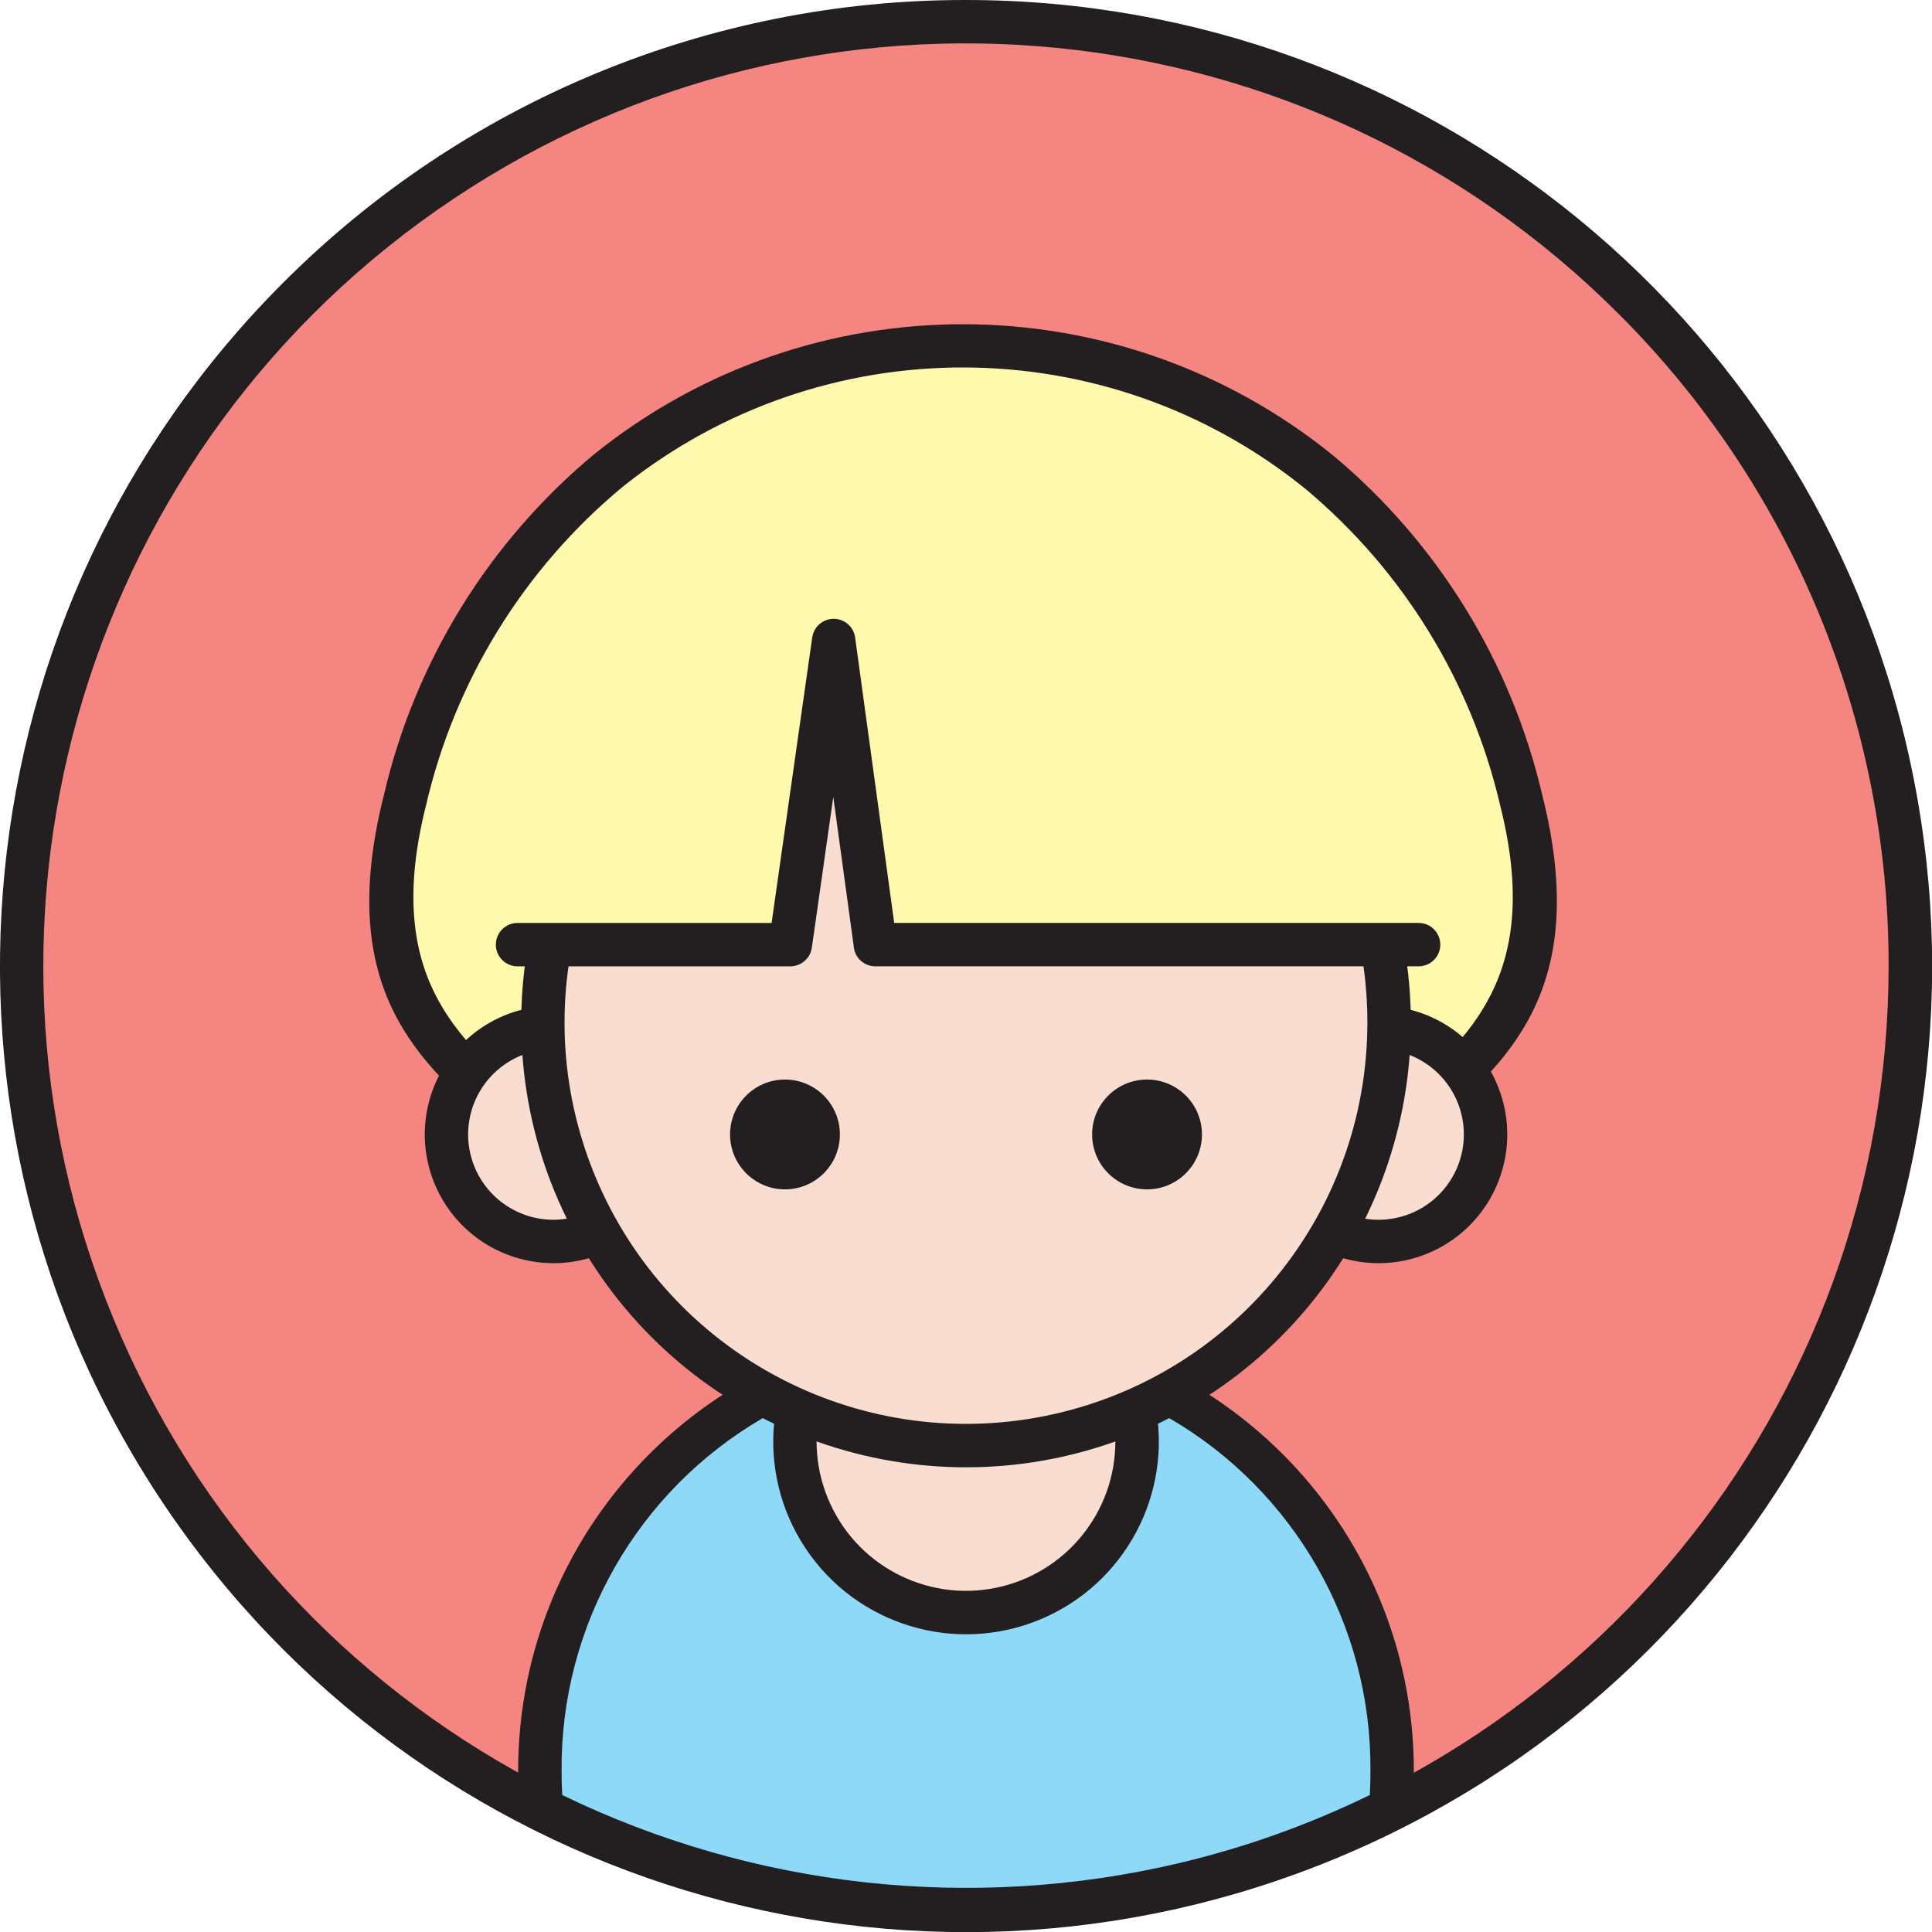
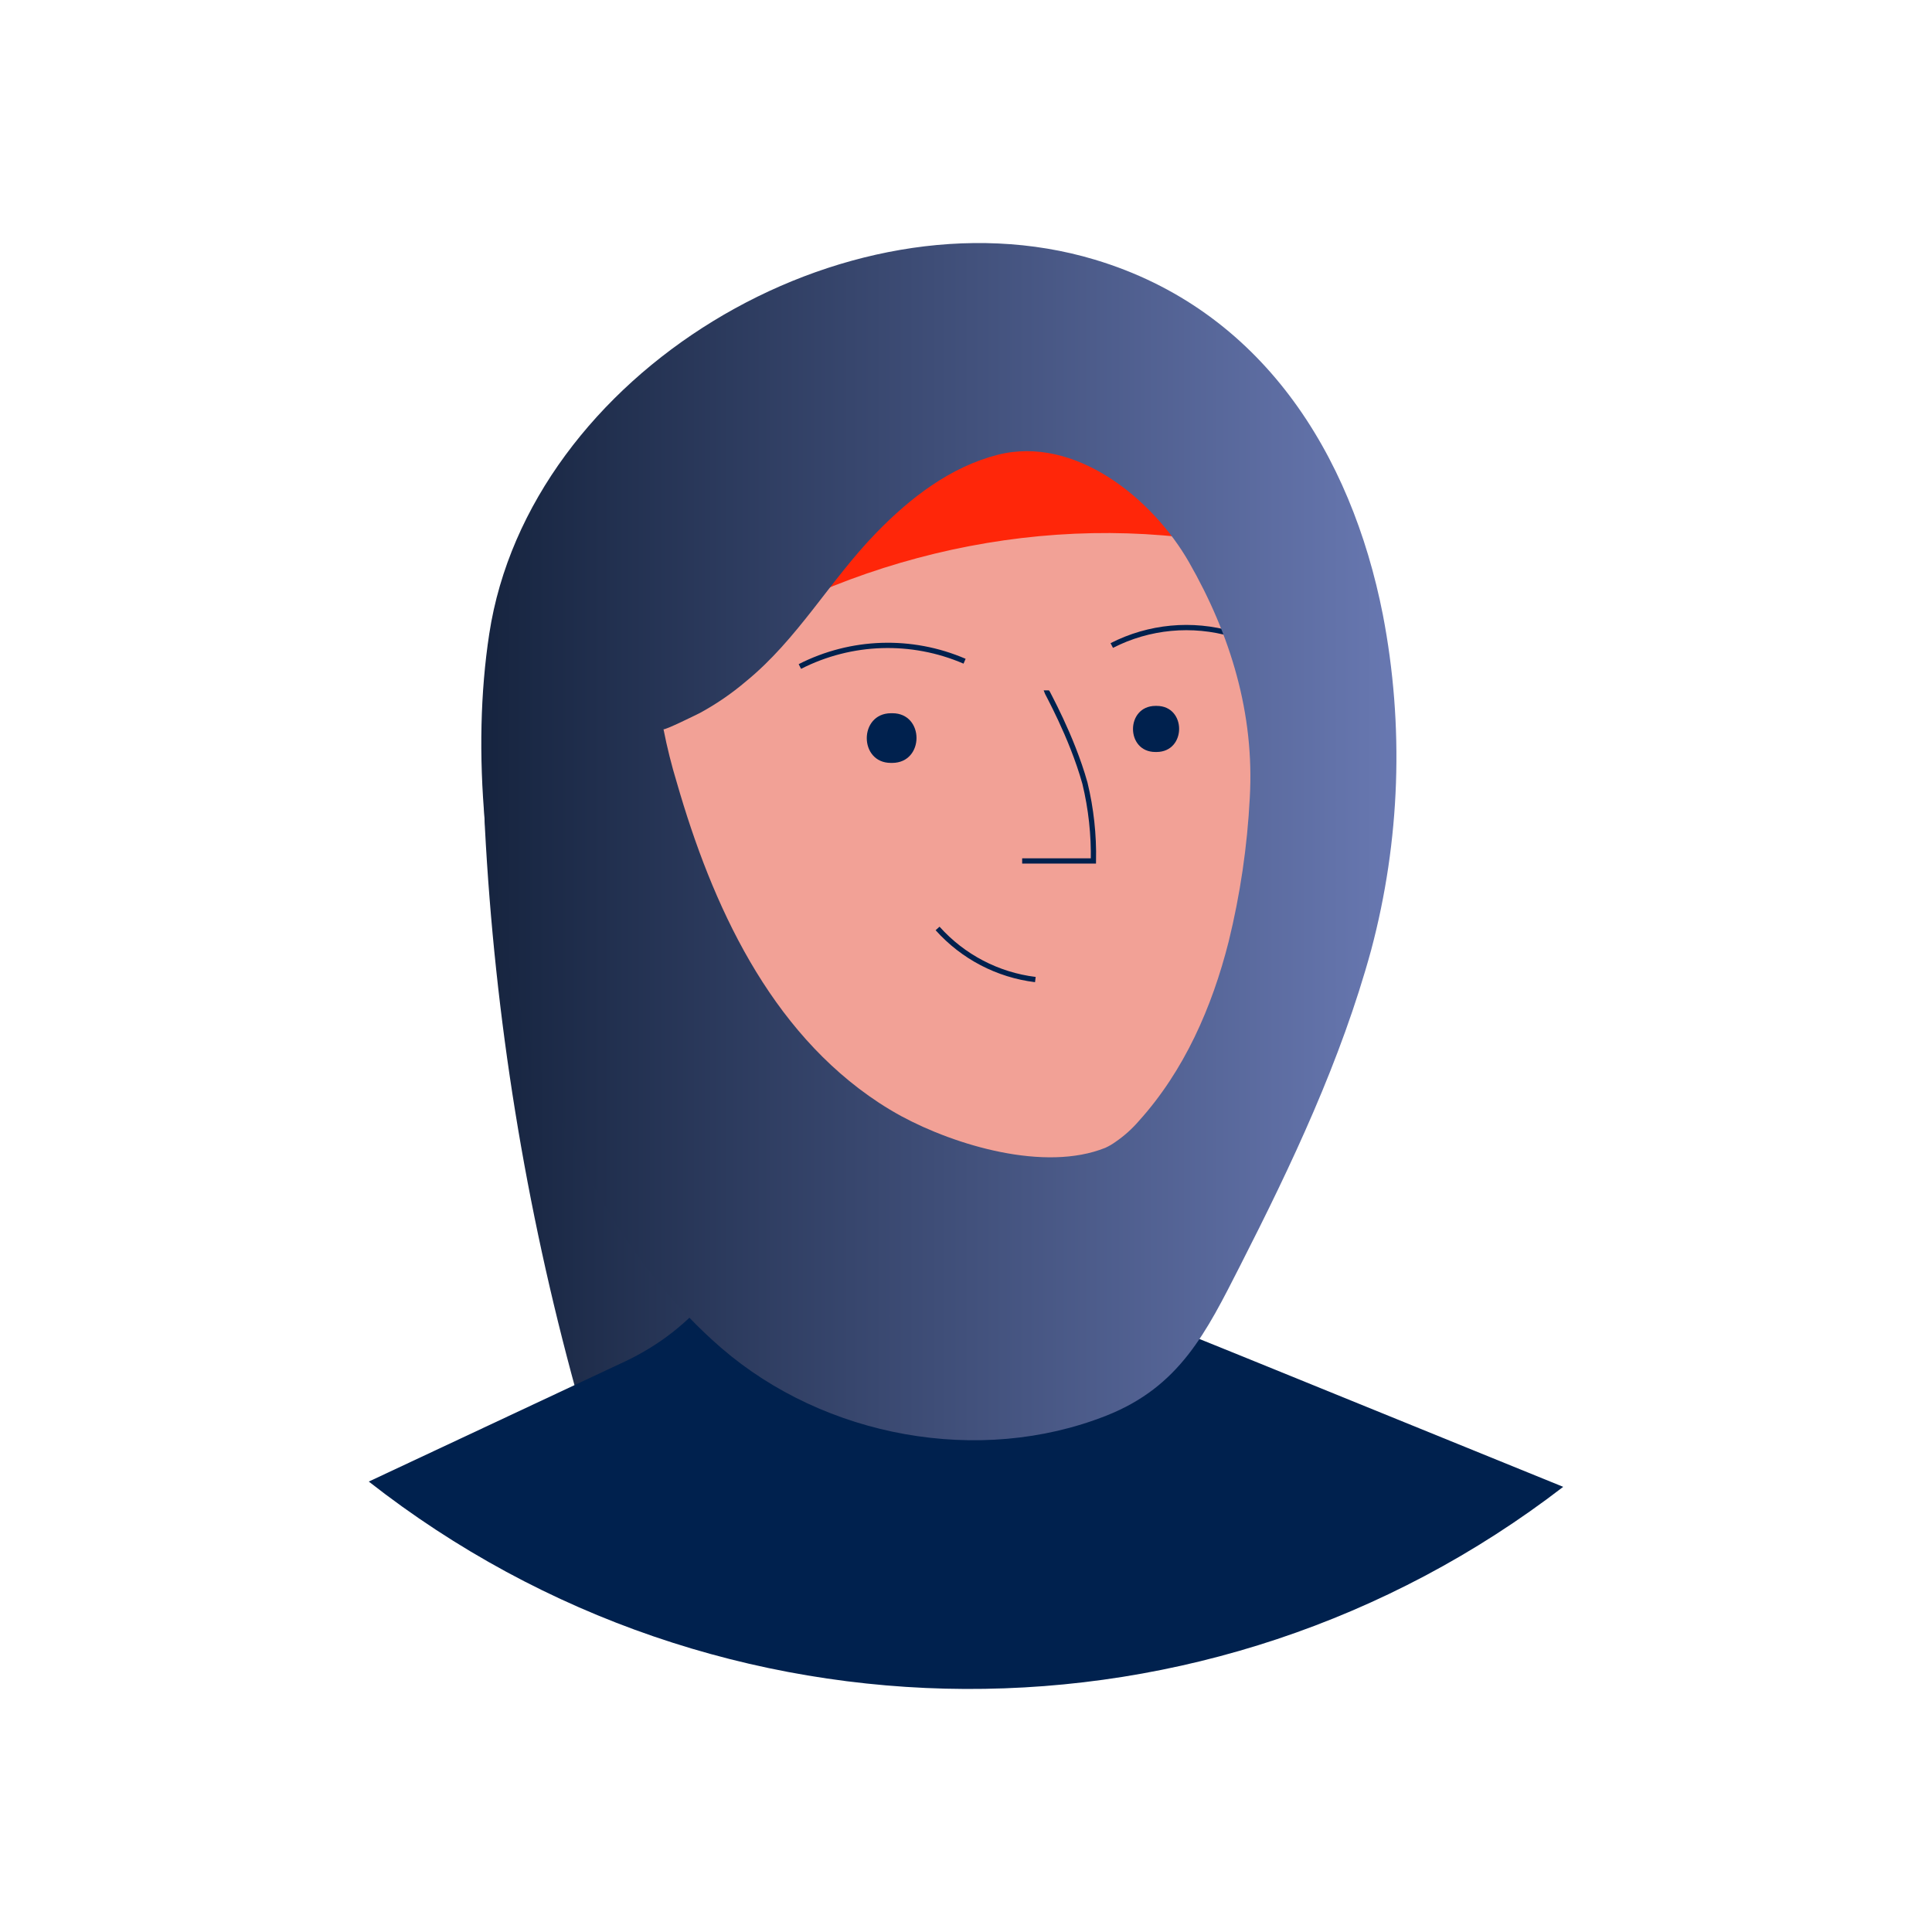
- <svg xmlns="http://www.w3.org/2000/svg" width="800px" height="800px" viewBox="0 0 89.048 89.048">
+ <svg xmlns="http://www.w3.org/2000/svg" xmlns:xlink="http://www.w3.org/1999/xlink" width="800px" height="800px" viewBox="0 0 366.34 366.34" id="Layer_1" data-name="Layer 1">
  <defs>
-     <style>.a{fill:#f48580;}.b{fill:#231f20;}.b,.c,.d,.f{fill-rule:evenodd;}.c{fill:#fff9ae;}.d{fill:#8ed8f8;}.e,.f{fill:#f9ddd1;}</style>
+     <style>.cls-1{fill:url(#linear-gradient);}.cls-2{fill:#00214e;}.cls-3{fill:#f2a196;}.cls-4{fill:#e88870;}.cls-5{fill:none;stroke:#00214e;stroke-miterlimit:10;}.cls-6{fill:#ff2609;}.cls-7{fill:url(#linear-gradient-2);}</style>
+     <linearGradient id="linear-gradient" x1="91.81" y1="173.54" x2="257.42" y2="173.54" gradientUnits="userSpaceOnUse">
+       <stop offset="0" stop-color="#16243f" />
+       <stop offset="1" stop-color="#6878b1" />
+     </linearGradient>
+     <linearGradient id="linear-gradient-2" x1="91.27" y1="159.59" x2="264.79" y2="159.59" xlink:href="#linear-gradient" />
  </defs>
-   <circle class="a" cx="44.524" cy="44.524" r="43.524" />
-   <path class="b" d="M44.524,0a44.525,44.525,0,1,1-31.483,13.041A44.386,44.386,0,0,1,44.524,0Zm30.069,14.455A42.524,42.524,0,1,0,87.048,44.524,42.392,42.392,0,0,0,74.593,14.455Z" />
-   <path class="c" d="M24.16,51.817H64.619c3.69-3.161,7.697-6.222,5.494-14.939C66.616,23.043,55.577,16,44.511,15.941c-11.14-.06-22.31,6.955-25.844,20.937C16.463,45.595,20.47,48.656,24.16,51.817Z" />
-   <path class="b" d="M24.525,50.817H64.254l.08-.068c3.349-2.858,6.79-5.795,4.81-13.629a26.99,26.99,0,0,0-8.956-14.572,25.087,25.087,0,0,0-31.509-.094A26.995,26.995,0,0,0,19.636,37.12c-1.98,7.834,1.46,10.77,4.81,13.628l.08.069Zm40.094,2H24.16v-.003a.994.994,0,0,1-.649-.239l-.364-.311c-3.815-3.255-7.732-6.599-5.45-15.629A28.967,28.967,0,0,1,27.421,20.907a27.099,27.099,0,0,1,34.033.093,28.972,28.972,0,0,1,9.628,15.635c2.282,9.03-1.636,12.374-5.451,15.629L65.32,52.53A.998.998,0,0,1,64.619,52.817Z" />
-   <path class="d" d="M64.085,83.377a43.573,43.573,0,0,1-39.122,0c-.052-.581-.08-1.168-.08-1.762a19.641,19.641,0,0,1,39.281,0C64.165,82.209,64.137,82.796,64.085,83.377Z" />
-   <path class="b" d="M64.534,84.268a44.467,44.467,0,0,1-40.021,0,.998.998,0,0,1-.548-.866c-.026-.299-.046-.585-.058-.857-.016-.35-.024-.662-.024-.929a20.641,20.641,0,0,1,41.282,0c0,.267-.009.579-.024.929-.013.29-.035.598-.063.919a.995.995,0,0,1-.544.803l.001.002ZM54.36,85.87a42.22,42.22,0,0,0,8.774-3.135l.015-.277c.01-.236.016-.516.016-.843a18.641,18.641,0,1,0-37.281,0c0,.327.006.607.017.843l.014.277A42.685,42.685,0,0,0,54.36,85.87Z" />
-   <circle class="e" cx="44.524" cy="66.439" r="7.885" transform="translate(-30.3672 94.5074) rotate(-76.7174)" />
-   <path class="b" d="M44.524,57.554a8.886,8.886,0,1,1-6.282,2.603,8.856,8.856,0,0,1,6.282-2.603Zm4.868,4.016a6.885,6.885,0,1,0,2.016,4.868A6.864,6.864,0,0,0,49.392,61.571Z" />
-   <path class="f" d="M63.539,47.357a4.931,4.931,0,1,1-4.931,4.931A4.931,4.931,0,0,1,63.539,47.357Z" />
-   <path class="b" d="M63.539,46.357a5.932,5.932,0,1,1-4.194,1.737,5.913,5.913,0,0,1,4.194-1.737Zm2.78,3.151a3.932,3.932,0,1,0,1.151,2.78A3.92,3.92,0,0,0,66.319,49.508Z" />
-   <path class="f" d="M25.51,47.357a4.931,4.931,0,1,1-4.931,4.931A4.931,4.931,0,0,1,25.51,47.357Z" />
-   <path class="b" d="M25.51,46.357a5.932,5.932,0,1,1-4.194,1.737A5.913,5.913,0,0,1,25.51,46.357Zm2.78,3.151a3.932,3.932,0,1,0,1.151,2.78A3.92,3.92,0,0,0,28.29,49.508Z" />
-   <circle class="e" cx="44.524" cy="47.126" r="19.5" />
-   <path class="b" d="M44.524,26.626A20.501,20.501,0,1,1,30.029,32.63a20.437,20.437,0,0,1,14.496-6.005Zm13.082,7.418A18.501,18.501,0,1,0,63.024,47.126,18.443,18.443,0,0,0,57.606,34.044Z" />
-   <path class="b" d="M36.18,49.757a2.531,2.531,0,1,1-2.531,2.531A2.531,2.531,0,0,1,36.18,49.757Z" />
-   <path class="b" d="M52.868,49.757a2.531,2.531,0,1,1-2.531,2.531A2.531,2.531,0,0,1,52.868,49.757Z" />
-   <polygon class="c" points="64.898 36.639 65.648 43.539 40.345 43.539 38.425 29.514 36.43 43.539 23.648 43.539 26.647 29.439 40.597 22.989 51.847 23.289 62.198 28.989 64.898 36.639" />
-   <path class="b" d="M65.385,42.539a1,1,0,0,1,0,2H40.345a1,1,0,0,1-.998-.937l-.94-6.869L37.419,43.68a.999.999,0,0,1-.989.858v.002H23.854a1,1,0,0,1,0-2h11.71l1.873-13.165h.001a.998.998,0,0,1,1.976.008L41.215,42.539Z" />
+   <path class="cls-1" d="M220.15,252.36a131.89,131.89,0,0,1-18.72,17.3c-12.11,9.13-21.08,8.08-35.15,6.86-16.35-1.41-32.57-4-48.87-5.92-2.07-.24-4.29-.55-5.81-2a9.83,9.83,0,0,1-2.36-4.81,501.3,501.3,0,0,1-17.3-107c-1.8-34.6,16-68.48,49.59-81.18,34.85-13.2,80.21-4.43,100.87,28.58C271.39,150.56,255.38,213,220.15,252.36Z" />
+   <path class="cls-2" d="M296.41,281.93a184.56,184.56,0,0,1-226.48-1l48.66-22.81a47.68,47.68,0,0,0,4.35-2.34l1.12-.7c.4-.25.79-.51,1.18-.78a46.54,46.54,0,0,0,14.67-16.47c4-7.55,5.32-15.89,5.38-24.39,0-5.72-.31-11.44-.37-17.17q-.06-4.75-.1-9.51l2,1,5.2,2.69,30.29,5.15,31.12,5.3.94,32,.47,15.87,11.47,4.67,9,3.64Z" />
+   <path class="cls-3" d="M214.35,232.88a60.08,60.08,0,0,1-30.07-2.35c-21.58-7.25-36.11-24.74-37.48-42.76l5.2,2.69,30.29,5.15,31.12,5.3Z" />
+   <circle class="cls-3" cx="119.82" cy="154.75" r="17" />
+   <circle class="cls-4" cx="125.82" cy="152.75" r="17" />
+   <path class="cls-3" d="M235.36,129c11.74,40.68-13.2,89.87-28.54,89.87-21,0-72-16.78-83.73-57.46S127,80.5,158,71.55,223.61,88.33,235.36,129Z" />
+   <path class="cls-5" d="M177.78,176.05a29.76,29.76,0,0,0,18.54,9.69" />
+   <path class="cls-6" d="M240.36,104.75C236.19,94.63,225,89.63,214.71,85.88c-5.56-2-11.26-4-17.18-4.13A41.21,41.21,0,0,0,181.59,85c-8.87,3.48-18,8.68-24.81,15.37-3.31,3.25-6.32,6.66-9.74,9.91-1.88,1.8-3.69,3.68-5.41,5.63-1.31,1.49-2.89,4.6-4.53,5.6C167.63,103,205.53,96.15,240.36,104.75Z" />
+   <path class="cls-5" d="M198.4,130.91c0,.2,4.79,8.56,7.32,17.59a57.7,57.7,0,0,1,1.61,14.75H193.82" />
+   <path class="cls-5" d="M210.81,122.4a31.08,31.08,0,0,1,22.85-2.16" />
+   <path class="cls-5" d="M151.67,126.38a36.75,36.75,0,0,1,31.23-1" />
+   <path class="cls-2" d="M169.21,135.24c6.1,0,6.1,9.37,0,9.42h-.28c-6.1,0-6.1-9.37,0-9.42h.28Z" />
+   <path class="cls-2" d="M219.33,133.85c5.67,0,5.67,8.7,0,8.74h-.25c-5.66,0-5.66-8.7,0-8.74h.25Z" />
+   <path class="cls-7" d="M262.21,116.54c-6-30.47-23-57.83-54.63-67.31C160.21,35,100.29,70.87,92.77,120.19,86,164.45,102.3,225.85,136.82,255.64c19.59,16.9,48.88,22.29,72.91,12.81,14-5.51,19-15.86,25.39-28.39,9.84-19.3,19.15-39,24.87-59.9A142.39,142.39,0,0,0,262.21,116.54ZM209.6,217.64c-11.48,4.63-28.46-.46-38.7-6q-2.18-1.19-4.24-2.54c-20.78-13.66-31.66-37.58-38.32-60.7a101.49,101.49,0,0,1-2.53-10.14c.07.32,6.41-2.82,6.89-3.06a51.36,51.36,0,0,0,8.75-6c9.86-8.06,15.93-19.15,24.72-28.19,6.43-6.61,14-12.46,23-14.77,14.68-3.73,29.4,8.31,36.3,20.39,7.88,13.78,12.42,28.74,11.51,44.65a145.7,145.7,0,0,1-4,27.24c-3.17,12.54-8.44,24.5-17,34a23,23,0,0,1-4.46,4A11.21,11.21,0,0,1,209.6,217.64Z" />
</svg>
